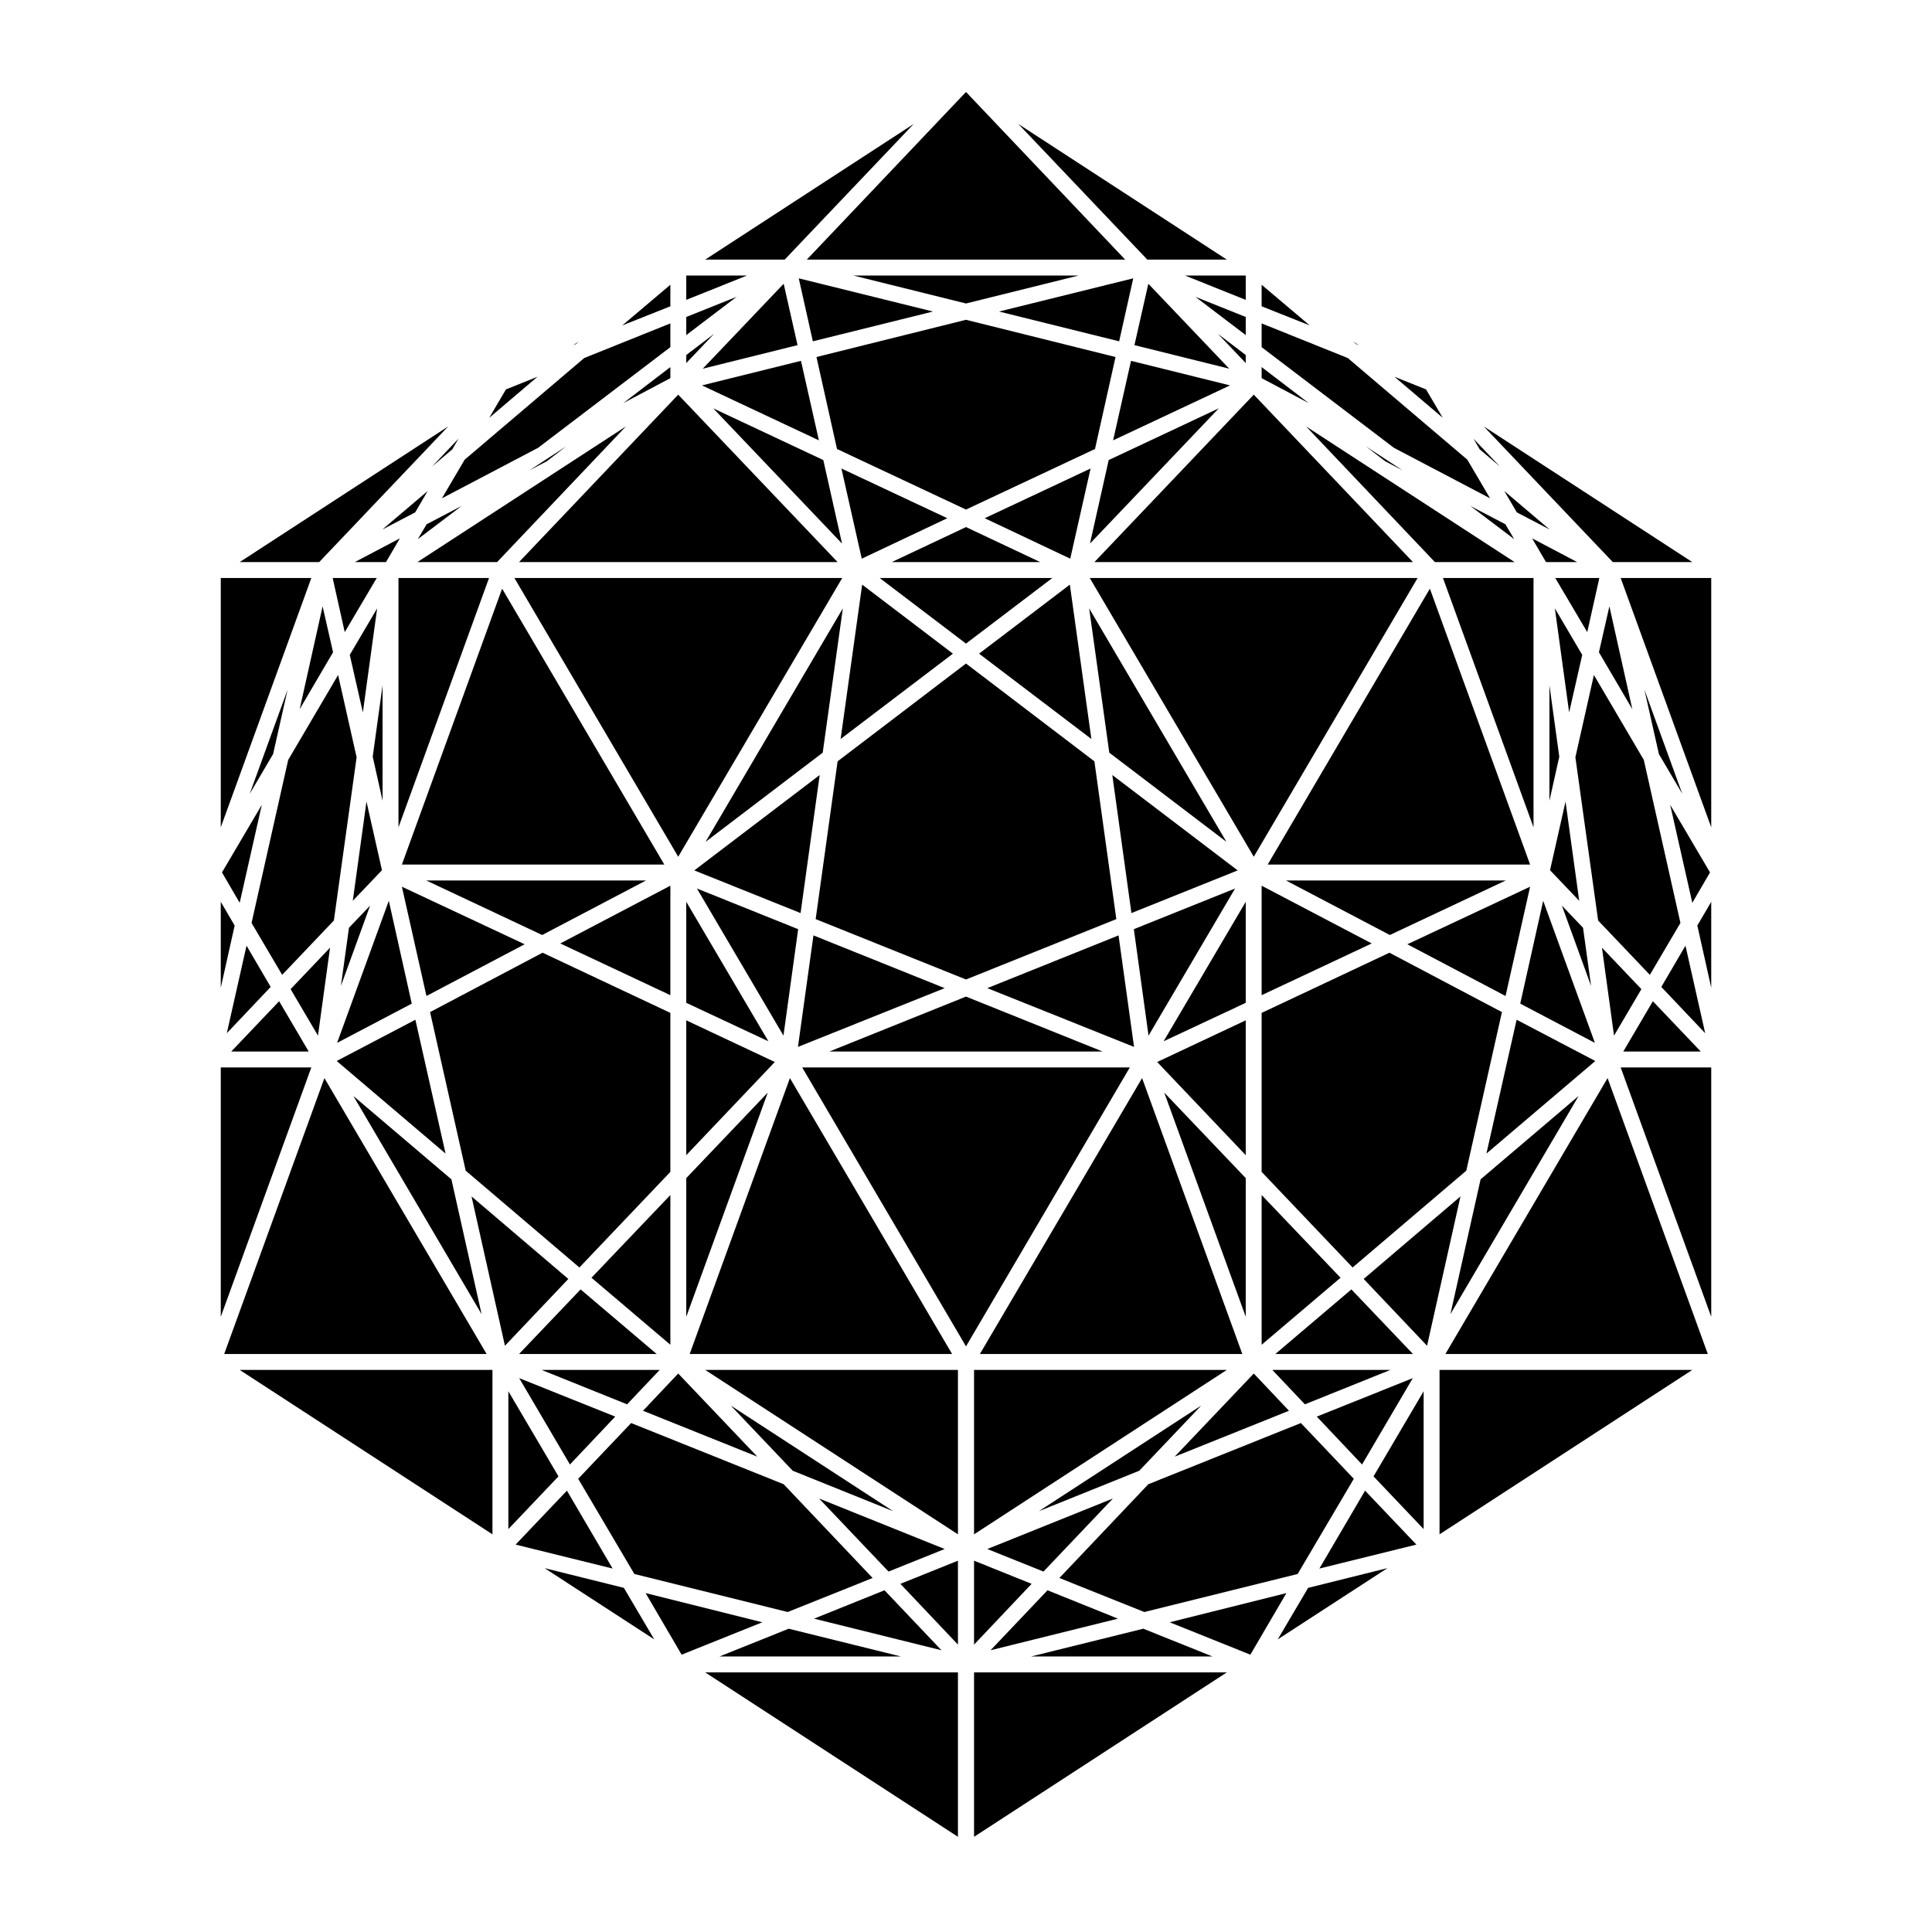
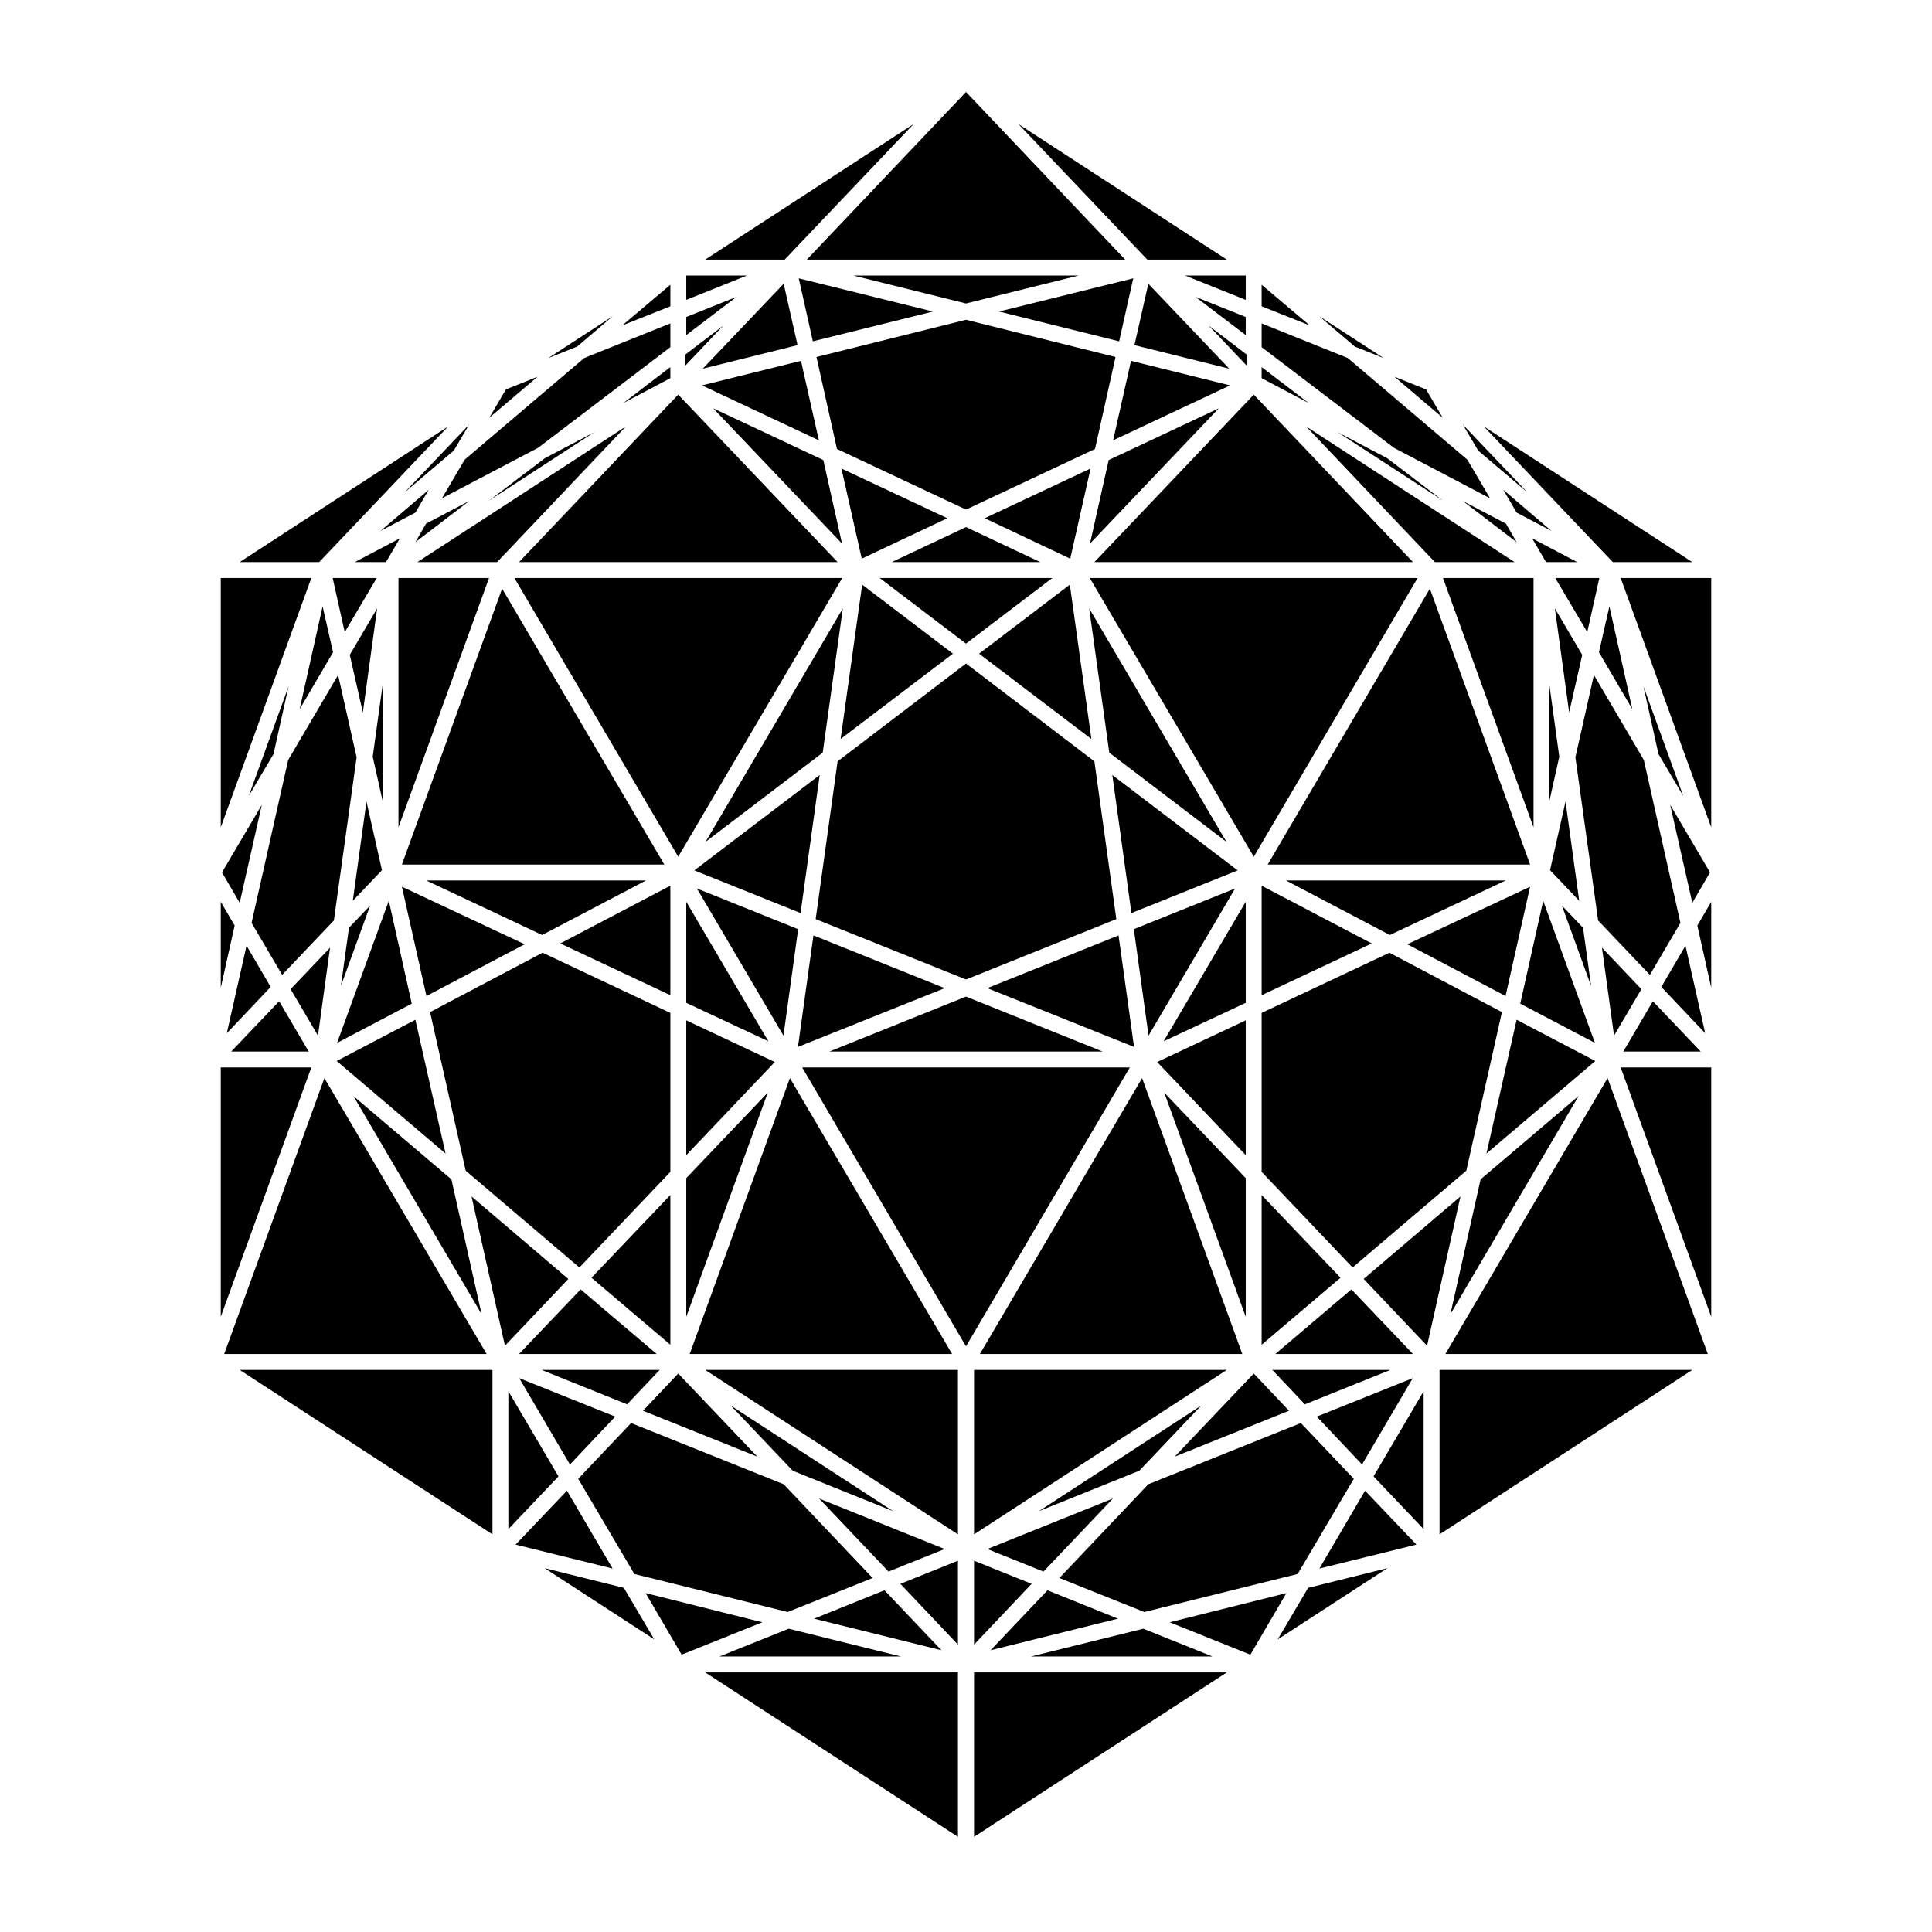
<svg xmlns="http://www.w3.org/2000/svg" viewBox="0 0 96 96" fill="currentColor">
-   <path d="M78.44 54.46L73.57 58.6L72.07 65.3ZM79.88 53.57L71.82 67.28L84.86 67.28ZM79.27 52.72L75.36 50.67L73.86 57.32ZM79.25 51.82L76.68 44.76L75.54 49.87ZM74.81 49.49L76.03 44.06L69.93 46.92ZM62.69 66.82L66.61 63.49L62.69 59.38ZM67.21 62.98L72.86 58.17L74.63 50.29L69.04 47.34L62.69 50.33L62.69 58.23ZM61.9 50.7L57.5 52.77L61.9 57.4ZM61.9 65.43L61.9 58.54L57.85 54.29ZM61.73 67.28L56.75 53.57L48.69 67.28ZM67.76 63.55L70.91 66.87L72.57 59.45ZM63.37 67.28L70.21 67.28L67.15 64.07ZM61.9 44.81L57.82 51.74L61.9 49.83ZM62.69 44.01L62.69 49.45L68.16 46.88ZM62.99 42.96L76.03 42.96L71.05 29.25ZM63.9 43.75L69.06 46.46L74.82 43.75ZM23.93 65.3L22.43 58.6L17.56 54.46ZM24.18 67.28L16.12 53.57L11.14 67.28ZM25.09 66.87L28.24 63.55L23.43 59.45ZM25.79 67.28L32.63 67.28L28.85 64.07ZM29.39 63.49L33.31 66.82L33.31 59.38ZM19.97 44.06L21.19 49.49L26.07 46.92ZM21.37 50.29L23.14 58.17L28.79 62.98L33.31 58.23L33.31 50.33L26.96 47.34ZM33.31 49.45L33.31 44.01L27.84 46.88ZM21.18 43.75L26.94 46.46L32.1 43.75ZM19.97 42.96L33.01 42.96L24.95 29.25ZM20.64 50.67L16.73 52.72L22.14 57.32ZM19.32 44.76L16.75 51.82L20.46 49.87ZM38.18 51.74L34.1 44.81L34.1 49.83ZM38.5 52.77L34.1 50.7L34.1 57.4ZM39.25 53.57L34.27 67.28L47.31 67.28ZM38.15 54.29L34.1 58.54L34.1 65.43ZM58.88 13.69L61.9 14.9L61.9 13.69ZM57.01 12.9L60.96 12.9L50.6 6.16ZM59.4 14.75L61.9 16.65L61.9 15.75ZM60.52 16.59L61.9 18.04L61.9 17.64ZM62.69 18.24L62.69 18.79L65.03 20.03ZM70.86 19.35L69.29 18.72L71.69 20.76ZM66.97 17.79L62.69 16.07L62.69 17.25L69.26 22.25L74.04 24.76L72.91 22.84ZM75.37 25.46L77 26.31L74.75 24.4ZM73.22 21.8L73.52 22.32L74.53 23.18ZM73.73 21.19L80.14 27.93L84.09 27.93ZM65.08 16.17L62.69 14.15L62.69 15.22ZM67.52 17.15L67.23 16.97L67.39 17.1ZM76.82 27.93L78.37 27.93L76.13 26.75ZM75.24 26.79L74.8 26.05L73.06 25.14ZM75.26 27.93L64.9 21.19L71.3 27.93ZM67.87 22.18L68.83 22.92L69.69 23.37ZM42.4 13.69L48 15.08L53.6 13.69ZM40.09 12.9L55.91 12.9L48 4.57ZM39.69 13.83L40.39 16.96L46.36 15.48ZM38.94 14.1L34.92 18.32L39.63 17.15ZM39.8 17.93L34.88 19.15L40.69 21.88ZM61.12 19.15L56.2 17.93L55.31 21.88ZM55.43 17.74L48 15.89L40.57 17.74L41.59 22.31L48 25.32L54.41 22.31ZM48.93 25.75L53.18 27.76L54.19 23.28ZM60.56 20.29L55.09 22.86L54.16 27.01ZM62.3 19.61L54.38 27.93L70.21 27.93ZM55.61 16.96L56.31 13.83L49.64 15.48ZM61.08 18.32L57.06 14.1L56.37 17.15ZM44.31 27.93L51.69 27.93L48 26.19ZM42.82 27.76L47.07 25.75L41.81 23.28ZM41.62 27.93L33.7 19.61L25.79 27.93ZM41.84 27.01L40.91 22.86L35.44 20.29ZM70.74 69.13L68.25 73.36L70.74 75.98ZM71.53 68.07L71.53 76.24L84.09 68.07ZM70.2 68.48L65.43 70.39L67.68 72.77ZM69.09 68.07L63.22 68.07L64.84 69.78ZM64.05 70.1L62.3 68.25L58.37 72.38ZM62.13 82.22L63.92 79.16L58.12 80.61ZM64.48 78.21L67.27 73.48L64.64 70.71L57.06 73.75L52.64 78.41L56.86 80.1ZM52.05 79.02L49.22 82L55.55 80.43ZM60.25 82.31L56.81 80.93L51.23 82.31ZM60.96 83.1L48.4 83.1L48.4 91.27ZM65.56 77.94L70.38 76.75L67.83 74.07ZM63.49 81.46L68.94 77.92L65 78.9ZM48.4 77.55L48.4 81.72L51.26 78.7ZM49.06 76.97L51.85 78.09L55.3 74.46ZM48.4 76.24L60.96 68.07L48.4 68.07ZM51.62 75.09L56.61 73.08L59.69 69.84ZM54.79 52.25L48 49.52L41.21 52.25ZM56.14 53.04L39.86 53.04L48 66.9ZM56.35 52.02L55.58 46.48L49.06 49.1ZM57.07 51.46L61.37 44.15L56.34 46.17ZM56.22 45.37L61.5 43.25L55.27 38.51ZM34.5 43.25L39.78 45.37L40.73 38.51ZM40.53 45.67L48 48.67L55.47 45.67L54.38 37.83L48 32.97L41.62 37.83ZM47.35 32.48L42.84 29.05L41.77 36.72ZM35.06 41.83L40.88 37.4L41.88 30.23ZM33.7 42.57L41.85 28.72L25.56 28.72ZM40.42 46.48L39.65 52.02L46.94 49.1ZM34.63 44.15L38.93 51.46L39.66 46.17ZM52.29 28.72L43.71 28.72L48 31.98ZM53.16 29.05L48.65 32.48L54.23 36.72ZM54.15 28.72L62.3 42.57L70.44 28.72ZM54.12 30.23L55.12 37.4L60.94 41.83ZM15.34 52.25L13.87 49.75L11.49 52.25ZM15.47 53.04L10.97 53.04L10.97 65.43ZM15.8 51.46L16.4 47.09L14.44 49.15ZM16.94 48.99L18.39 45L17.34 46.1ZM17.53 44.76L18.98 43.24L18.21 39.83ZM11.03 43.35L11.91 44.86L13.01 39.99ZM12.5 45.86L14.02 48.44L16.59 45.74L17.72 37.63L16.8 33.54L14.32 37.76ZM16.55 32.41L16.03 30.13L14.89 35.24ZM12.41 39.44L13.57 37.47L14.29 34.27ZM10.97 41.11L15.47 28.72L10.97 28.72ZM12.25 46.99L11.27 51.34L13.45 49.04ZM10.97 44.81L10.97 49.08L11.66 45.99ZM18.72 28.72L16.53 28.72L17.13 31.41ZM18.74 30.23L17.38 32.54L18.03 35.4ZM19.8 28.72L19.8 41.11L24.3 28.72ZM19.01 34.05L18.52 37.6L19.01 39.79ZM25.26 75.98L27.75 73.36L25.26 69.13ZM24.47 76.24L24.47 68.07L11.91 68.07ZM25.62 76.75L30.44 77.94L28.17 74.07ZM27.06 77.92L32.51 81.46L31 78.9ZM32.08 79.16L33.87 82.22L37.88 80.61ZM33.7 68.25L31.95 70.1L37.63 72.38ZM31.36 70.71L28.73 73.48L31.52 78.21L39.14 80.1L43.36 78.41L38.94 73.75ZM44.15 78.09L46.94 76.97L40.7 74.46ZM36.31 69.84L39.39 73.08L44.38 75.09ZM35.04 68.07L47.6 76.24L47.6 68.07ZM30.57 70.39L25.8 68.48L28.32 72.77ZM32.78 68.07L26.91 68.07L31.16 69.78ZM47.6 81.72L47.6 77.55L44.74 78.7ZM46.78 82L43.95 79.02L40.45 80.43ZM47.6 83.1L35.04 83.1L47.6 91.27ZM44.77 82.31L39.19 80.93L35.75 82.31ZM76.99 39.79L77.48 37.6L76.99 34.05ZM76.2 41.11L76.2 28.72L71.7 28.72ZM77.02 43.24L78.47 44.76L77.79 39.83ZM77.61 45L79.06 48.99L78.66 46.1ZM79.6 47.09L80.2 51.46L81.56 49.15ZM79.97 30.13L79.45 32.41L81.11 35.24ZM79.2 33.54L78.28 37.63L79.41 45.74L81.98 48.44L83.5 45.86L81.68 37.76ZM84.09 44.86L84.97 43.35L82.99 39.99ZM81.71 34.27L82.43 37.47L83.59 39.44ZM80.53 28.72L85.03 41.11L85.03 28.72ZM78.62 32.54L77.26 30.23L77.97 35.4ZM79.47 28.72L77.28 28.72L78.87 31.41ZM85.03 49.08L85.03 44.81L84.34 45.99ZM84.73 51.34L83.75 46.99L82.55 49.04ZM85.03 53.04L80.53 53.04L85.03 65.43ZM84.51 52.25L82.13 49.75L80.66 52.25ZM34.1 13.69L34.1 14.9L37.12 13.69ZM35.04 12.9L38.99 12.9L45.4 6.16ZM33.31 14.15L30.92 16.17L33.31 15.22ZM28.77 16.97L28.48 17.15L28.61 17.1ZM26.71 18.72L25.14 19.35L24.31 20.76ZM33.31 18.79L33.31 18.24L30.97 20.03ZM33.31 17.25L33.31 16.07L29.03 17.79L23.09 22.84L21.96 24.76L26.74 22.25ZM21.2 26.05L20.76 26.79L22.94 25.14ZM26.31 23.37L27.17 22.92L28.13 22.18ZM31.1 21.19L20.74 27.93L24.7 27.93ZM34.1 16.65L36.6 14.75L34.1 15.75ZM34.1 18.04L35.48 16.59L34.1 17.64ZM17.63 27.93L19.18 27.93L19.87 26.75ZM19 26.31L20.63 25.46L21.25 24.4ZM15.86 27.93L22.27 21.19L11.91 27.93ZM21.47 23.18L22.48 22.32L22.78 21.8Z" />
+   <path d="M78.44 54.46L73.57 58.6L72.07 65.3ZM79.88 53.57L71.82 67.28L84.86 67.28ZM79.27 52.72L75.36 50.67L73.86 57.32ZM79.25 51.82L76.68 44.76L75.54 49.87ZM74.81 49.49L76.03 44.06L69.93 46.92ZM62.69 66.82L66.61 63.49L62.69 59.38ZM67.21 62.98L72.86 58.17L74.63 50.29L69.04 47.34L62.69 50.33L62.69 58.23ZM61.9 50.7L57.5 52.77L61.9 57.4ZM61.9 65.43L61.9 58.54L57.85 54.29ZM61.73 67.28L56.75 53.57L48.69 67.28ZM67.76 63.55L70.91 66.87L72.57 59.45ZM63.37 67.28L70.21 67.28L67.15 64.07ZM61.9 44.81L57.82 51.74L61.9 49.83ZM62.69 44.01L62.69 49.45L68.16 46.88ZM62.99 42.96L76.03 42.96L71.05 29.25ZM63.9 43.75L69.06 46.46L74.82 43.75ZM23.93 65.3L22.43 58.6L17.56 54.46ZM24.18 67.28L16.12 53.57L11.14 67.28ZM25.09 66.87L28.24 63.55L23.43 59.45ZM25.79 67.28L32.63 67.28L28.85 64.07ZM29.39 63.49L33.31 66.82L33.31 59.38ZM19.97 44.06L21.19 49.49L26.07 46.92ZM21.37 50.29L23.14 58.17L28.79 62.98L33.31 58.23L33.31 50.33L26.96 47.34ZM33.31 49.45L33.31 44.01L27.84 46.88ZM21.18 43.75L26.94 46.46L32.1 43.75ZM19.97 42.96L33.01 42.96L24.95 29.25ZM20.64 50.67L16.73 52.72L22.14 57.32ZM19.32 44.76L16.75 51.82L20.46 49.87ZM38.18 51.74L34.1 44.81L34.1 49.83ZM38.5 52.77L34.1 50.7L34.1 57.4ZM39.25 53.57L34.27 67.28L47.31 67.28ZM38.15 54.29L34.1 58.54L34.1 65.43ZM58.88 13.69L61.9 14.9L61.9 13.69ZM57.01 12.9L60.96 12.9L50.6 6.16ZM59.4 14.75L61.9 16.65L61.9 15.75ZM60.06 16.18L61.95 18.17L61.95 17.62ZM62.69 18.24L62.69 18.79L65.03 20.03ZM70.86 19.35L69.29 18.72L71.69 20.76ZM66.97 17.79L62.69 16.07L62.69 17.25L69.26 22.25L74.04 24.76L72.91 22.84ZM75.36 25.47L77.09 26.38L74.7 24.34ZM72.69 21.1L73.45 22.39L75.9 24.47ZM73.73 21.19L80.14 27.93L84.09 27.93ZM65.08 16.17L62.69 14.15L62.69 15.22ZM68.75 17.79L65.55 15.71L67.32 17.22ZM76.82 27.93L78.37 27.93L76.13 26.75ZM75.36 26.94L74.83 26.02L72.68 24.89ZM75.26 27.93L64.9 21.19L71.3 27.93ZM71.69 24.87L68.93 22.77L66.46 21.47ZM42.4 13.69L48 15.08L53.6 13.69ZM40.09 12.9L55.91 12.9L48 4.57ZM39.69 13.83L40.39 16.96L46.36 15.48ZM38.94 14.1L34.92 18.32L39.63 17.15ZM39.8 17.93L34.88 19.15L40.69 21.88ZM61.12 19.15L56.2 17.93L55.31 21.88ZM55.43 17.74L48 15.89L40.57 17.74L41.59 22.31L48 25.32L54.41 22.31ZM48.93 25.75L53.18 27.76L54.19 23.28ZM60.56 20.29L55.09 22.86L54.16 27.01ZM62.3 19.61L54.38 27.93L70.21 27.93ZM55.61 16.96L56.31 13.83L49.64 15.48ZM61.08 18.32L57.06 14.1L56.37 17.15ZM44.31 27.93L51.69 27.93L48 26.19ZM42.82 27.76L47.07 25.75L41.81 23.28ZM41.62 27.93L33.7 19.61L25.79 27.93ZM41.84 27.01L40.91 22.86L35.44 20.29ZM70.74 69.13L68.25 73.36L70.74 75.98ZM71.53 68.07L71.53 76.24L84.09 68.07ZM70.2 68.48L65.43 70.39L67.68 72.77ZM69.09 68.07L63.22 68.07L64.84 69.78ZM64.05 70.1L62.3 68.25L58.37 72.38ZM62.13 82.22L63.92 79.16L58.12 80.61ZM64.48 78.21L67.27 73.48L64.64 70.71L57.06 73.75L52.64 78.41L56.86 80.1ZM52.05 79.02L49.22 82L55.55 80.43ZM60.25 82.31L56.81 80.93L51.23 82.31ZM60.96 83.1L48.4 83.1L48.4 91.27ZM65.56 77.94L70.38 76.75L67.83 74.07ZM63.49 81.46L68.94 77.92L65 78.9ZM48.4 77.55L48.4 81.72L51.26 78.7ZM49.06 76.97L51.85 78.09L55.3 74.46ZM48.4 76.24L60.96 68.07L48.4 68.07ZM51.62 75.09L56.61 73.08L59.69 69.84ZM54.79 52.25L48 49.52L41.21 52.25ZM56.14 53.04L39.86 53.04L48 66.9ZM56.35 52.02L55.58 46.48L49.06 49.1ZM57.07 51.46L61.37 44.15L56.34 46.17ZM56.22 45.37L61.5 43.25L55.27 38.51ZM34.5 43.25L39.78 45.37L40.73 38.51ZM40.53 45.67L48 48.67L55.47 45.67L54.38 37.83L48 32.97L41.62 37.83ZM47.35 32.48L42.84 29.05L41.77 36.72ZM35.06 41.83L40.88 37.4L41.88 30.23ZM33.7 42.57L41.85 28.72L25.56 28.72ZM40.42 46.48L39.65 52.02L46.94 49.1ZM34.63 44.15L38.93 51.46L39.66 46.17ZM52.29 28.72L43.71 28.72L48 31.98ZM53.16 29.05L48.65 32.48L54.23 36.72ZM54.15 28.72L62.3 42.57L70.44 28.72ZM54.12 30.23L55.12 37.4L60.94 41.83ZM15.34 52.25L13.87 49.75L11.49 52.25ZM15.47 53.04L10.97 53.04L10.97 65.43ZM15.8 51.46L16.4 47.09L14.44 49.15ZM16.94 48.99L18.39 45L17.34 46.1ZM17.53 44.76L18.98 43.24L18.21 39.83ZM11.03 43.35L11.91 44.86L13.01 39.99ZM12.5 45.86L14.02 48.44L16.59 45.74L17.72 37.63L16.8 33.54L14.32 37.76ZM16.55 32.41L16.03 30.13L14.89 35.24ZM12.36 39.55L13.59 37.47L14.34 34.1ZM10.97 41.11L15.47 28.72L10.97 28.72ZM12.25 46.99L11.27 51.34L13.45 49.04ZM10.97 44.81L10.97 49.08L11.66 45.99ZM18.72 28.72L16.53 28.72L17.13 31.41ZM18.74 30.23L17.38 32.54L18.03 35.4ZM19.8 28.72L19.8 41.11L24.3 28.72ZM19.01 34.05L18.52 37.6L19.01 39.79ZM25.26 75.98L27.75 73.36L25.26 69.13ZM24.47 76.24L24.47 68.07L11.91 68.07ZM25.62 76.75L30.44 77.94L28.17 74.07ZM27.06 77.92L32.51 81.46L31 78.9ZM32.08 79.16L33.87 82.22L37.88 80.61ZM33.7 68.25L31.95 70.1L37.63 72.38ZM31.36 70.71L28.73 73.48L31.52 78.21L39.14 80.1L43.36 78.41L38.94 73.75ZM44.15 78.09L46.94 76.97L40.7 74.46ZM36.31 69.84L39.39 73.08L44.38 75.09ZM35.04 68.07L47.6 76.24L47.6 68.07ZM30.57 70.39L25.8 68.48L28.32 72.77ZM32.78 68.07L26.91 68.07L31.16 69.78ZM47.6 81.72L47.6 77.55L44.74 78.7ZM46.78 82L43.95 79.02L40.45 80.43ZM47.6 83.1L35.04 83.1L47.6 91.27ZM44.77 82.31L39.19 80.93L35.75 82.31ZM76.99 39.79L77.48 37.6L76.99 34.05ZM76.2 41.11L76.2 28.72L71.7 28.72ZM77.02 43.24L78.47 44.76L77.79 39.83ZM77.61 45L79.06 48.99L78.66 46.1ZM79.6 47.09L80.2 51.46L81.56 49.15ZM79.97 30.13L79.45 32.41L81.11 35.24ZM79.2 33.54L78.28 37.63L79.41 45.74L81.98 48.44L83.5 45.86L81.68 37.76ZM84.09 44.86L84.97 43.35L82.99 39.99ZM81.66 34.1L82.41 37.47L83.64 39.55ZM80.53 28.72L85.03 41.11L85.03 28.72ZM78.62 32.54L77.26 30.23L77.97 35.4ZM79.47 28.72L77.28 28.72L78.87 31.41ZM85.03 49.08L85.03 44.81L84.34 45.99ZM84.73 51.34L83.75 46.99L82.55 49.04ZM85.03 53.04L80.53 53.04L85.03 65.43ZM84.51 52.25L82.13 49.75L80.66 52.25ZM34.1 13.69L34.1 14.9L37.12 13.69ZM35.04 12.9L38.99 12.9L45.4 6.16ZM33.31 14.15L30.92 16.17L33.31 15.22ZM30.45 15.71L27.25 17.79L28.68 17.22ZM26.71 18.72L25.14 19.35L24.31 20.76ZM33.31 18.79L33.31 18.24L30.97 20.03ZM33.31 17.25L33.31 16.07L29.03 17.79L23.09 22.84L21.96 24.76L26.74 22.25ZM21.17 26.02L20.64 26.94L23.32 24.89ZM29.54 21.47L27.07 22.77L24.31 24.87ZM31.1 21.19L20.74 27.93L24.7 27.93ZM34.1 16.65L36.6 14.75L34.1 15.75ZM34.05 18.17L35.94 16.18L34.05 17.62ZM17.63 27.93L19.18 27.93L19.87 26.75ZM18.91 26.38L20.64 25.47L21.3 24.34ZM15.86 27.93L22.27 21.19L11.91 27.93ZM20.1 24.47L22.55 22.39L23.31 21.1Z" />
</svg>
